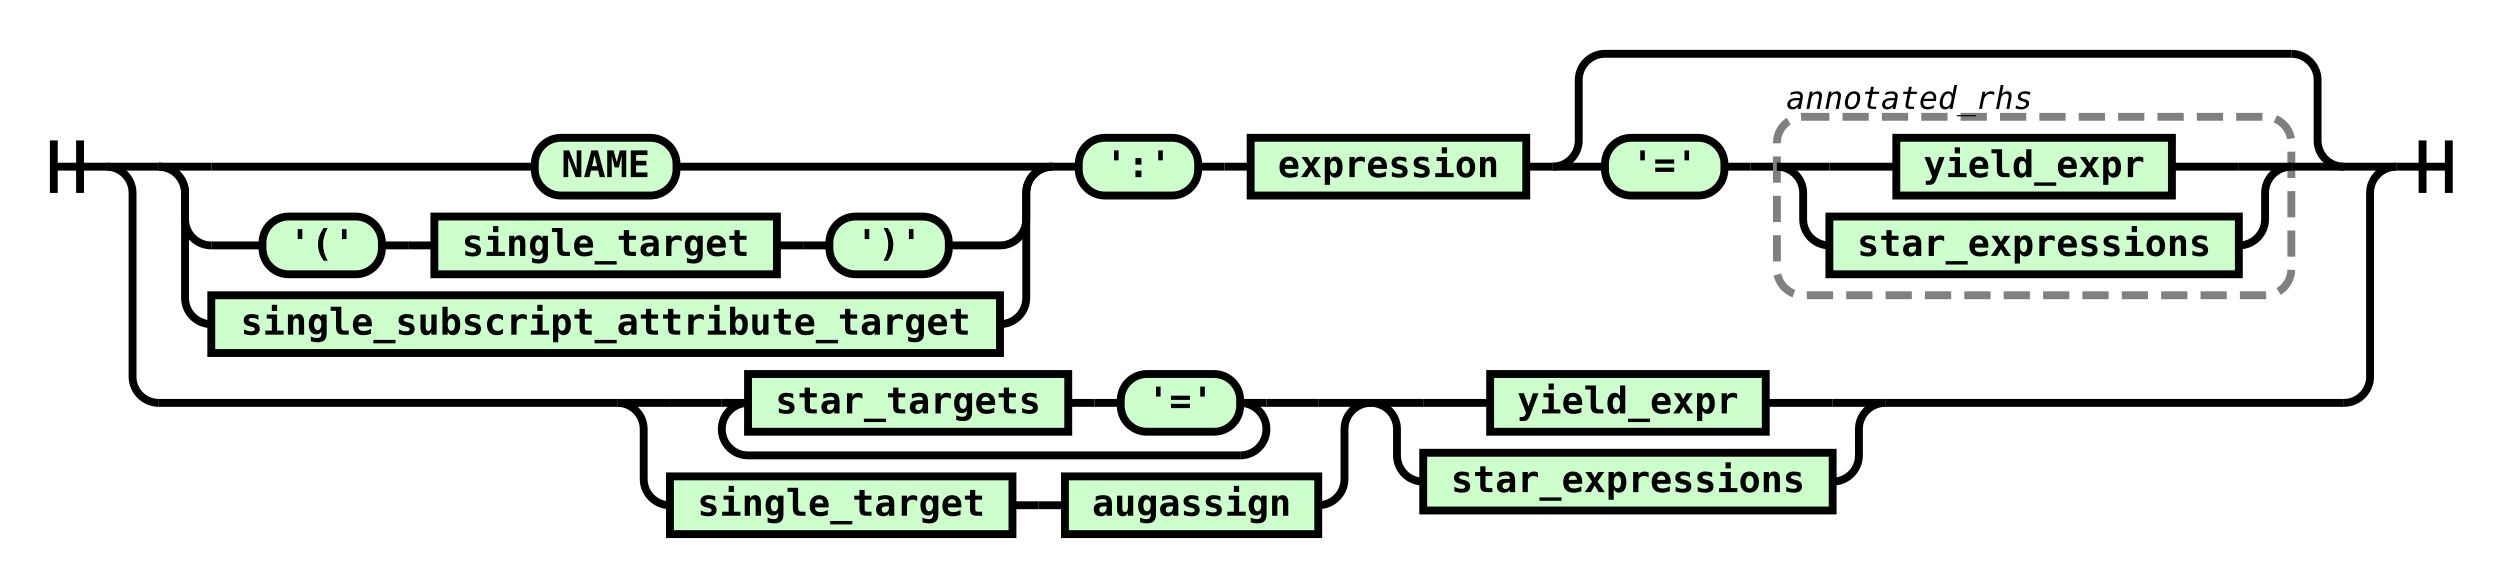
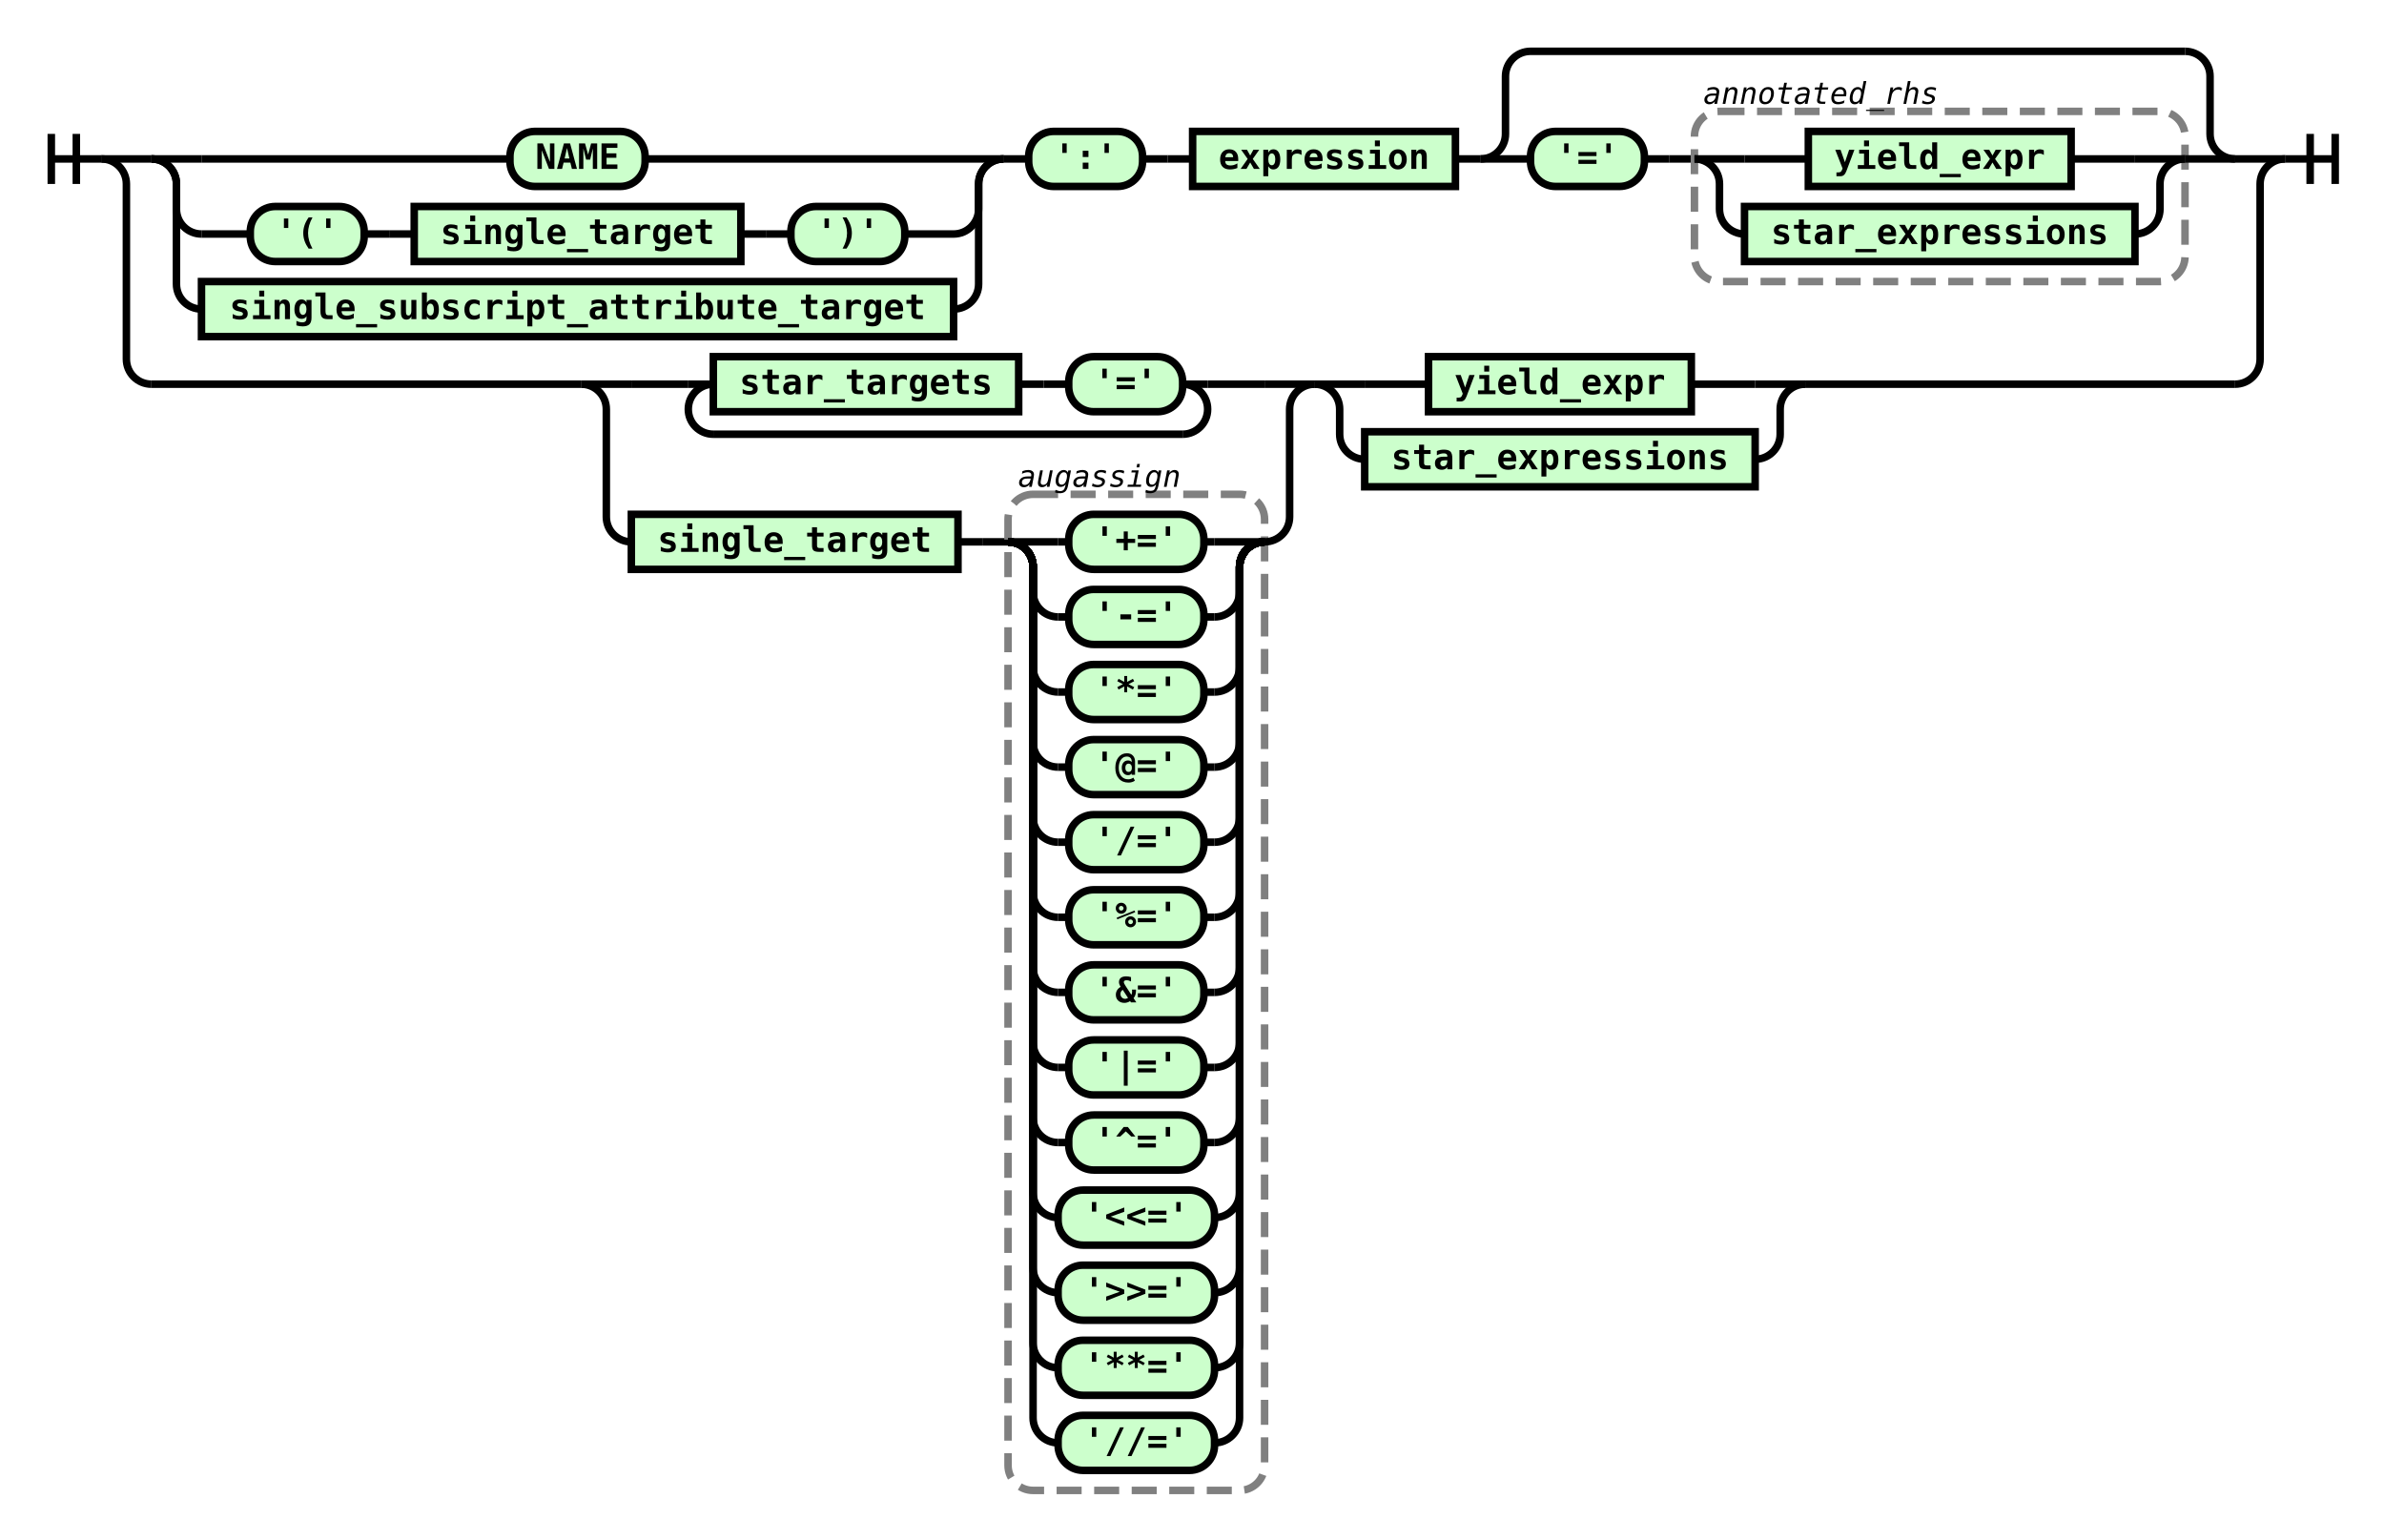
- <svg xmlns="http://www.w3.org/2000/svg" class="railroad-diagram" height="223" viewBox="0 0 952.5 223" width="952.5">
+ <svg xmlns="http://www.w3.org/2000/svg" class="railroad-diagram" height="615" viewBox="0 0 952.5 615" width="952.5">
  <g transform="translate(.5 .5)">
    <g>
      <path d="M20 53v20m10 -20v20m-10 -10h20" />
    </g>
    <g>
      <path d="M40 63h0.0" />
      <path d="M912.5 63h0.0" />
      <path d="M40.0 63h20" />
      <g>
        <path d="M60.0 63h0.0" />
        <path d="M892.5 63h0.0" />
        <g>
          <path d="M60.0 63h0.0" />
          <path d="M400.5 63h0.0" />
          <path d="M60.0 63h20" />
          <g class="terminal ">
            <path d="M80.0 63h123.25" />
            <path d="M257.25 63h123.25" />
            <rect height="22" rx="10" ry="10" width="54" x="203.25" y="52" />
            <text x="230.25" y="67">NAME</text>
          </g>
          <path d="M380.5 63h20" />
          <path d="M60.0 63a10 10 0 0 1 10 10v10a10 10 0 0 0 10 10" />
          <g>
            <path d="M80.0 93h19.5" />
            <path d="M361.0 93h19.5" />
            <g class="terminal ">
              <path d="M99.5 93h0.0" />
              <path d="M145.0 93h0.0" />
              <rect height="22" rx="10" ry="10" width="45.5" x="99.5" y="82" />
              <text x="122.25" y="97">'('</text>
            </g>
            <path d="M145.0 93h10" />
            <path d="M155.0 93h10" />
            <g class="non-terminal ">
              <path d="M165.0 93h0.0" />
              <path d="M295.5 93h0.0" />
              <rect height="22" width="130.5" x="165" y="82" />
              <text x="230.25" y="97">single_target</text>
            </g>
            <path d="M295.5 93h10" />
            <path d="M305.5 93h10" />
            <g class="terminal ">
              <path d="M315.5 93h0.0" />
              <path d="M361.0 93h0.0" />
              <rect height="22" rx="10" ry="10" width="45.5" x="315.5" y="82" />
              <text x="338.25" y="97">')'</text>
            </g>
          </g>
          <path d="M380.5 93a10 10 0 0 0 10 -10v-10a10 10 0 0 1 10 -10" />
          <path d="M60.0 63a10 10 0 0 1 10 10v40a10 10 0 0 0 10 10" />
          <g class="non-terminal ">
            <path d="M80.0 123h0.0" />
            <path d="M380.5 123h0.0" />
            <rect height="22" width="300.5" x="80" y="112" />
            <text x="230.25" y="127">single_subscript_attribute_target</text>
          </g>
          <path d="M380.5 123a10 10 0 0 0 10 -10v-40a10 10 0 0 1 10 -10" />
        </g>
        <path d="M400.5 63h10" />
        <g class="terminal ">
          <path d="M410.5 63h0.0" />
          <path d="M456.0 63h0.0" />
          <rect height="22" rx="10" ry="10" width="45.5" x="410.5" y="52" />
          <text x="433.25" y="67">':'</text>
        </g>
        <path d="M456.0 63h10" />
        <path d="M466.0 63h10" />
        <g class="non-terminal ">
          <path d="M476.0 63h0.0" />
          <path d="M581.0 63h0.0" />
          <rect height="22" width="105" x="476" y="52" />
          <text x="528.5" y="67">expression</text>
        </g>
        <path d="M581.0 63h10" />
        <g>
          <path d="M591.0 63h0.0" />
          <path d="M892.5 63h0.0" />
          <path d="M591.0 63a10 10 0 0 0 10 -10v-23a10 10 0 0 1 10 -10" />
          <g>
            <path d="M611.0 20h261.5" />
          </g>
          <path d="M872.5 20a10 10 0 0 1 10 10v23a10 10 0 0 0 10 10" />
          <path d="M591.0 63h20" />
          <g>
            <path d="M611.0 63h0.0" />
            <path d="M872.5 63h0.0" />
            <g class="terminal ">
              <path d="M611.0 63h0.0" />
              <path d="M656.5 63h0.0" />
              <rect height="22" rx="10" ry="10" width="45.5" x="611" y="52" />
              <text x="633.75" y="67">'='</text>
            </g>
            <path d="M656.5 63h10" />
            <path d="M666.5 63h10" />
            <g>
              <path d="M676.5 63h0.0" />
              <path d="M872.5 63h0.0" />
              <rect class="group-box" height="68" rx="10" ry="10" width="196" x="676.5" y="44" />
              <g>
                <path d="M676.5 63h0.0" />
                <path d="M872.5 63h0.0" />
                <path d="M676.5 63h20" />
                <g class="non-terminal ">
                  <path d="M696.5 63h25.5" />
                  <path d="M827.0 63h25.5" />
                  <rect height="22" width="105" x="722" y="52" />
                  <text x="774.5" y="67">yield_expr</text>
                </g>
                <path d="M852.5 63h20" />
                <path d="M676.5 63a10 10 0 0 1 10 10v10a10 10 0 0 0 10 10" />
                <g class="non-terminal ">
                  <path d="M696.5 93h0.0" />
                  <path d="M852.5 93h0.0" />
                  <rect height="22" width="156" x="696.5" y="82" />
                  <text x="774.5" y="97">star_expressions</text>
                </g>
                <path d="M852.5 93a10 10 0 0 0 10 -10v-10a10 10 0 0 1 10 -10" />
              </g>
              <g class="non-terminal ">
                <path d="M676.5 36h0.0" />
                <path d="M777.5 36h0.0" />
                <text class="comment" x="727" y="41">annotated_rhs</text>
              </g>
            </g>
          </g>
          <path d="M872.5 63h20" />
        </g>
      </g>
      <path d="M892.5 63h20" />
      <path d="M40.0 63a10 10 0 0 1 10 10v70a10 10 0 0 0 10 10" />
      <g>
-         <path d="M60.0 153h174.75" />
-         <path d="M717.75 153h174.75" />
+         <path d="M60.0 153h171.75" />
+         <path d="M720.75 153h171.75" />
        <g>
-           <path d="M234.75 153h0.0" />
-           <path d="M521.75 153h0.0" />
-           <path d="M234.75 153h20" />
-           <g>
-             <path d="M254.75 153h19.75" />
-             <path d="M482.0 153h19.75" />
+           <path d="M231.75 153h0.0" />
+           <path d="M524.75 153h0.0" />
+           <path d="M231.75 153h20" />
+           <g>
+             <path d="M251.75 153h22.75" />
+             <path d="M482.0 153h22.75" />
            <path d="M274.5 153h10" />
            <g>
              <path d="M284.5 153h0.0" />
              <path d="M472.0 153h0.0" />
              <g class="non-terminal ">
                <path d="M284.5 153h0.0" />
                <path d="M406.5 153h0.0" />
                <rect height="22" width="122" x="284.5" y="142" />
                <text x="345.5" y="157">star_targets</text>
              </g>
              <path d="M406.5 153h10" />
              <path d="M416.5 153h10" />
              <g class="terminal ">
                <path d="M426.5 153h0.0" />
                <path d="M472.0 153h0.0" />
                <rect height="22" rx="10" ry="10" width="45.5" x="426.5" y="142" />
                <text x="449.25" y="157">'='</text>
              </g>
            </g>
            <path d="M472.0 153h10" />
            <path d="M284.5 153a10 10 0 0 0 -10 10v0a10 10 0 0 0 10 10" />
            <g>
              <path d="M284.5 173h187.5" />
            </g>
            <path d="M472.0 173a10 10 0 0 0 10 -10v0a10 10 0 0 0 -10 -10" />
          </g>
-           <path d="M501.75 153h20" />
-           <path d="M234.75 153a10 10 0 0 1 10 10v19a10 10 0 0 0 10 10" />
-           <g>
-             <path d="M254.75 192h0.0" />
-             <path d="M501.75 192h0.0" />
+           <path d="M504.75 153h20" />
+           <path d="M231.75 153a10 10 0 0 1 10 10v43a10 10 0 0 0 10 10" />
+           <g>
+             <path d="M251.75 216h0.0" />
+             <path d="M504.75 216h0.0" />
            <g class="non-terminal ">
-               <path d="M254.75 192h0.0" />
-               <path d="M385.25 192h0.0" />
-               <rect height="22" width="130.5" x="254.75" y="181" />
-               <text x="320" y="196">single_target</text>
-             </g>
-             <path d="M385.25 192h10" />
-             <path d="M395.25 192h10" />
-             <g class="non-terminal ">
-               <path d="M405.25 192h0.0" />
-               <path d="M501.75 192h0.0" />
-               <rect height="22" width="96.5" x="405.25" y="181" />
-               <text x="453.5" y="196">augassign</text>
-             </g>
-           </g>
-           <path d="M501.75 192a10 10 0 0 0 10 -10v-19a10 10 0 0 1 10 -10" />
+               <path d="M251.75 216h0.0" />
+               <path d="M382.25 216h0.0" />
+               <rect height="22" width="130.5" x="251.75" y="205" />
+               <text x="317" y="220">single_target</text>
+             </g>
+             <path d="M382.25 216h10" />
+             <path d="M392.25 216h10" />
+             <g>
+               <path d="M402.25 216h0.0" />
+               <path d="M504.75 216h0.0" />
+               <rect class="group-box" height="398" rx="10" ry="10" width="102.5" x="402.25" y="197" />
+               <g>
+                 <path d="M402.25 216h0.0" />
+                 <path d="M504.75 216h0.0" />
+                 <path d="M402.25 216h20" />
+                 <g class="terminal ">
+                   <path d="M422.25 216h4.25" />
+                   <path d="M480.5 216h4.25" />
+                   <rect height="22" rx="10" ry="10" width="54" x="426.5" y="205" />
+                   <text x="453.5" y="220">'+='</text>
+                 </g>
+                 <path d="M484.75 216h20" />
+                 <path d="M402.25 216a10 10 0 0 1 10 10v10a10 10 0 0 0 10 10" />
+                 <g class="terminal ">
+                   <path d="M422.25 246h4.25" />
+                   <path d="M480.5 246h4.25" />
+                   <rect height="22" rx="10" ry="10" width="54" x="426.5" y="235" />
+                   <text x="453.5" y="250">'-='</text>
+                 </g>
+                 <path d="M484.75 246a10 10 0 0 0 10 -10v-10a10 10 0 0 1 10 -10" />
+                 <path d="M402.25 216a10 10 0 0 1 10 10v40a10 10 0 0 0 10 10" />
+                 <g class="terminal ">
+                   <path d="M422.25 276h4.25" />
+                   <path d="M480.5 276h4.25" />
+                   <rect height="22" rx="10" ry="10" width="54" x="426.5" y="265" />
+                   <text x="453.5" y="280">'*='</text>
+                 </g>
+                 <path d="M484.75 276a10 10 0 0 0 10 -10v-40a10 10 0 0 1 10 -10" />
+                 <path d="M402.25 216a10 10 0 0 1 10 10v70a10 10 0 0 0 10 10" />
+                 <g class="terminal ">
+                   <path d="M422.25 306h4.25" />
+                   <path d="M480.5 306h4.25" />
+                   <rect height="22" rx="10" ry="10" width="54" x="426.5" y="295" />
+                   <text x="453.5" y="310">'@='</text>
+                 </g>
+                 <path d="M484.75 306a10 10 0 0 0 10 -10v-70a10 10 0 0 1 10 -10" />
+                 <path d="M402.25 216a10 10 0 0 1 10 10v100a10 10 0 0 0 10 10" />
+                 <g class="terminal ">
+                   <path d="M422.25 336h4.25" />
+                   <path d="M480.5 336h4.25" />
+                   <rect height="22" rx="10" ry="10" width="54" x="426.5" y="325" />
+                   <text x="453.5" y="340">'/='</text>
+                 </g>
+                 <path d="M484.75 336a10 10 0 0 0 10 -10v-100a10 10 0 0 1 10 -10" />
+                 <path d="M402.25 216a10 10 0 0 1 10 10v130a10 10 0 0 0 10 10" />
+                 <g class="terminal ">
+                   <path d="M422.25 366h4.25" />
+                   <path d="M480.5 366h4.25" />
+                   <rect height="22" rx="10" ry="10" width="54" x="426.5" y="355" />
+                   <text x="453.5" y="370">'%='</text>
+                 </g>
+                 <path d="M484.75 366a10 10 0 0 0 10 -10v-130a10 10 0 0 1 10 -10" />
+                 <path d="M402.25 216a10 10 0 0 1 10 10v160a10 10 0 0 0 10 10" />
+                 <g class="terminal ">
+                   <path d="M422.25 396h4.25" />
+                   <path d="M480.5 396h4.25" />
+                   <rect height="22" rx="10" ry="10" width="54" x="426.5" y="385" />
+                   <text x="453.5" y="400">'&amp;='</text>
+                 </g>
+                 <path d="M484.75 396a10 10 0 0 0 10 -10v-160a10 10 0 0 1 10 -10" />
+                 <path d="M402.25 216a10 10 0 0 1 10 10v190a10 10 0 0 0 10 10" />
+                 <g class="terminal ">
+                   <path d="M422.25 426h4.25" />
+                   <path d="M480.5 426h4.25" />
+                   <rect height="22" rx="10" ry="10" width="54" x="426.5" y="415" />
+                   <text x="453.5" y="430">'|='</text>
+                 </g>
+                 <path d="M484.75 426a10 10 0 0 0 10 -10v-190a10 10 0 0 1 10 -10" />
+                 <path d="M402.25 216a10 10 0 0 1 10 10v220a10 10 0 0 0 10 10" />
+                 <g class="terminal ">
+                   <path d="M422.25 456h4.25" />
+                   <path d="M480.5 456h4.25" />
+                   <rect height="22" rx="10" ry="10" width="54" x="426.5" y="445" />
+                   <text x="453.5" y="460">'^='</text>
+                 </g>
+                 <path d="M484.75 456a10 10 0 0 0 10 -10v-220a10 10 0 0 1 10 -10" />
+                 <path d="M402.25 216a10 10 0 0 1 10 10v250a10 10 0 0 0 10 10" />
+                 <g class="terminal ">
+                   <path d="M422.25 486h0.0" />
+                   <path d="M484.75 486h0.0" />
+                   <rect height="22" rx="10" ry="10" width="62.5" x="422.25" y="475" />
+                   <text x="453.5" y="490">'&lt;&lt;='</text>
+                 </g>
+                 <path d="M484.75 486a10 10 0 0 0 10 -10v-250a10 10 0 0 1 10 -10" />
+                 <path d="M402.25 216a10 10 0 0 1 10 10v280a10 10 0 0 0 10 10" />
+                 <g class="terminal ">
+                   <path d="M422.25 516h0.0" />
+                   <path d="M484.75 516h0.0" />
+                   <rect height="22" rx="10" ry="10" width="62.5" x="422.25" y="505" />
+                   <text x="453.5" y="520">'&gt;&gt;='</text>
+                 </g>
+                 <path d="M484.75 516a10 10 0 0 0 10 -10v-280a10 10 0 0 1 10 -10" />
+                 <path d="M402.25 216a10 10 0 0 1 10 10v310a10 10 0 0 0 10 10" />
+                 <g class="terminal ">
+                   <path d="M422.25 546h0.0" />
+                   <path d="M484.75 546h0.0" />
+                   <rect height="22" rx="10" ry="10" width="62.5" x="422.25" y="535" />
+                   <text x="453.5" y="550">'**='</text>
+                 </g>
+                 <path d="M484.75 546a10 10 0 0 0 10 -10v-310a10 10 0 0 1 10 -10" />
+                 <path d="M402.25 216a10 10 0 0 1 10 10v340a10 10 0 0 0 10 10" />
+                 <g class="terminal ">
+                   <path d="M422.25 576h0.0" />
+                   <path d="M484.75 576h0.0" />
+                   <rect height="22" rx="10" ry="10" width="62.5" x="422.25" y="565" />
+                   <text x="453.5" y="580">'//='</text>
+                 </g>
+                 <path d="M484.75 576a10 10 0 0 0 10 -10v-340a10 10 0 0 1 10 -10" />
+               </g>
+               <g class="non-terminal ">
+                 <path d="M402.25 189h0.0" />
+                 <path d="M475.25 189h0.0" />
+                 <text class="comment" x="438.75" y="194">augassign</text>
+               </g>
+             </g>
+           </g>
+           <path d="M504.75 216a10 10 0 0 0 10 -10v-43a10 10 0 0 1 10 -10" />
        </g>
        <g>
-           <path d="M521.75 153h0.0" />
-           <path d="M717.75 153h0.0" />
-           <path d="M521.75 153h20" />
+           <path d="M524.75 153h0.0" />
+           <path d="M720.75 153h0.0" />
+           <path d="M524.75 153h20" />
          <g class="non-terminal ">
-             <path d="M541.75 153h25.5" />
-             <path d="M672.25 153h25.5" />
-             <rect height="22" width="105" x="567.25" y="142" />
-             <text x="619.75" y="157">yield_expr</text>
-           </g>
-           <path d="M697.75 153h20" />
-           <path d="M521.75 153a10 10 0 0 1 10 10v10a10 10 0 0 0 10 10" />
+             <path d="M544.75 153h25.5" />
+             <path d="M675.25 153h25.5" />
+             <rect height="22" width="105" x="570.25" y="142" />
+             <text x="622.75" y="157">yield_expr</text>
+           </g>
+           <path d="M700.75 153h20" />
+           <path d="M524.75 153a10 10 0 0 1 10 10v10a10 10 0 0 0 10 10" />
          <g class="non-terminal ">
-             <path d="M541.75 183h0.0" />
-             <path d="M697.75 183h0.0" />
-             <rect height="22" width="156" x="541.75" y="172" />
-             <text x="619.75" y="187">star_expressions</text>
-           </g>
-           <path d="M697.75 183a10 10 0 0 0 10 -10v-10a10 10 0 0 1 10 -10" />
+             <path d="M544.75 183h0.0" />
+             <path d="M700.75 183h0.0" />
+             <rect height="22" width="156" x="544.75" y="172" />
+             <text x="622.75" y="187">star_expressions</text>
+           </g>
+           <path d="M700.75 183a10 10 0 0 0 10 -10v-10a10 10 0 0 1 10 -10" />
        </g>
      </g>
      <path d="M892.5 153a10 10 0 0 0 10 -10v-70a10 10 0 0 1 10 -10" />
    </g>
    <path d="M 912.5 63 h 20 m -10 -10 v 20 m 10 -20 v 20" />
  </g>
  <style>/*  */
	svg.railroad-diagram {
		background-color:hsl(30,20%,95%);
	}
	svg.railroad-diagram path {
		stroke-width:3;
		stroke:black;
		fill:rgba(0,0,0,0);
	}
	svg.railroad-diagram text {
		font:bold 14px monospace;
		text-anchor:middle;
	}
	svg.railroad-diagram text.label{
		text-anchor:start;
	}
	svg.railroad-diagram text.comment{
		font:italic 12px monospace;
	}
	svg.railroad-diagram rect{
		stroke-width:3;
		stroke:black;
		fill:hsl(120,100%,90%);
	}
	svg.railroad-diagram rect.group-box {
		stroke: gray;
		stroke-dasharray: 10 5;
		fill: none;
	}

/*  */
</style>
</svg>
